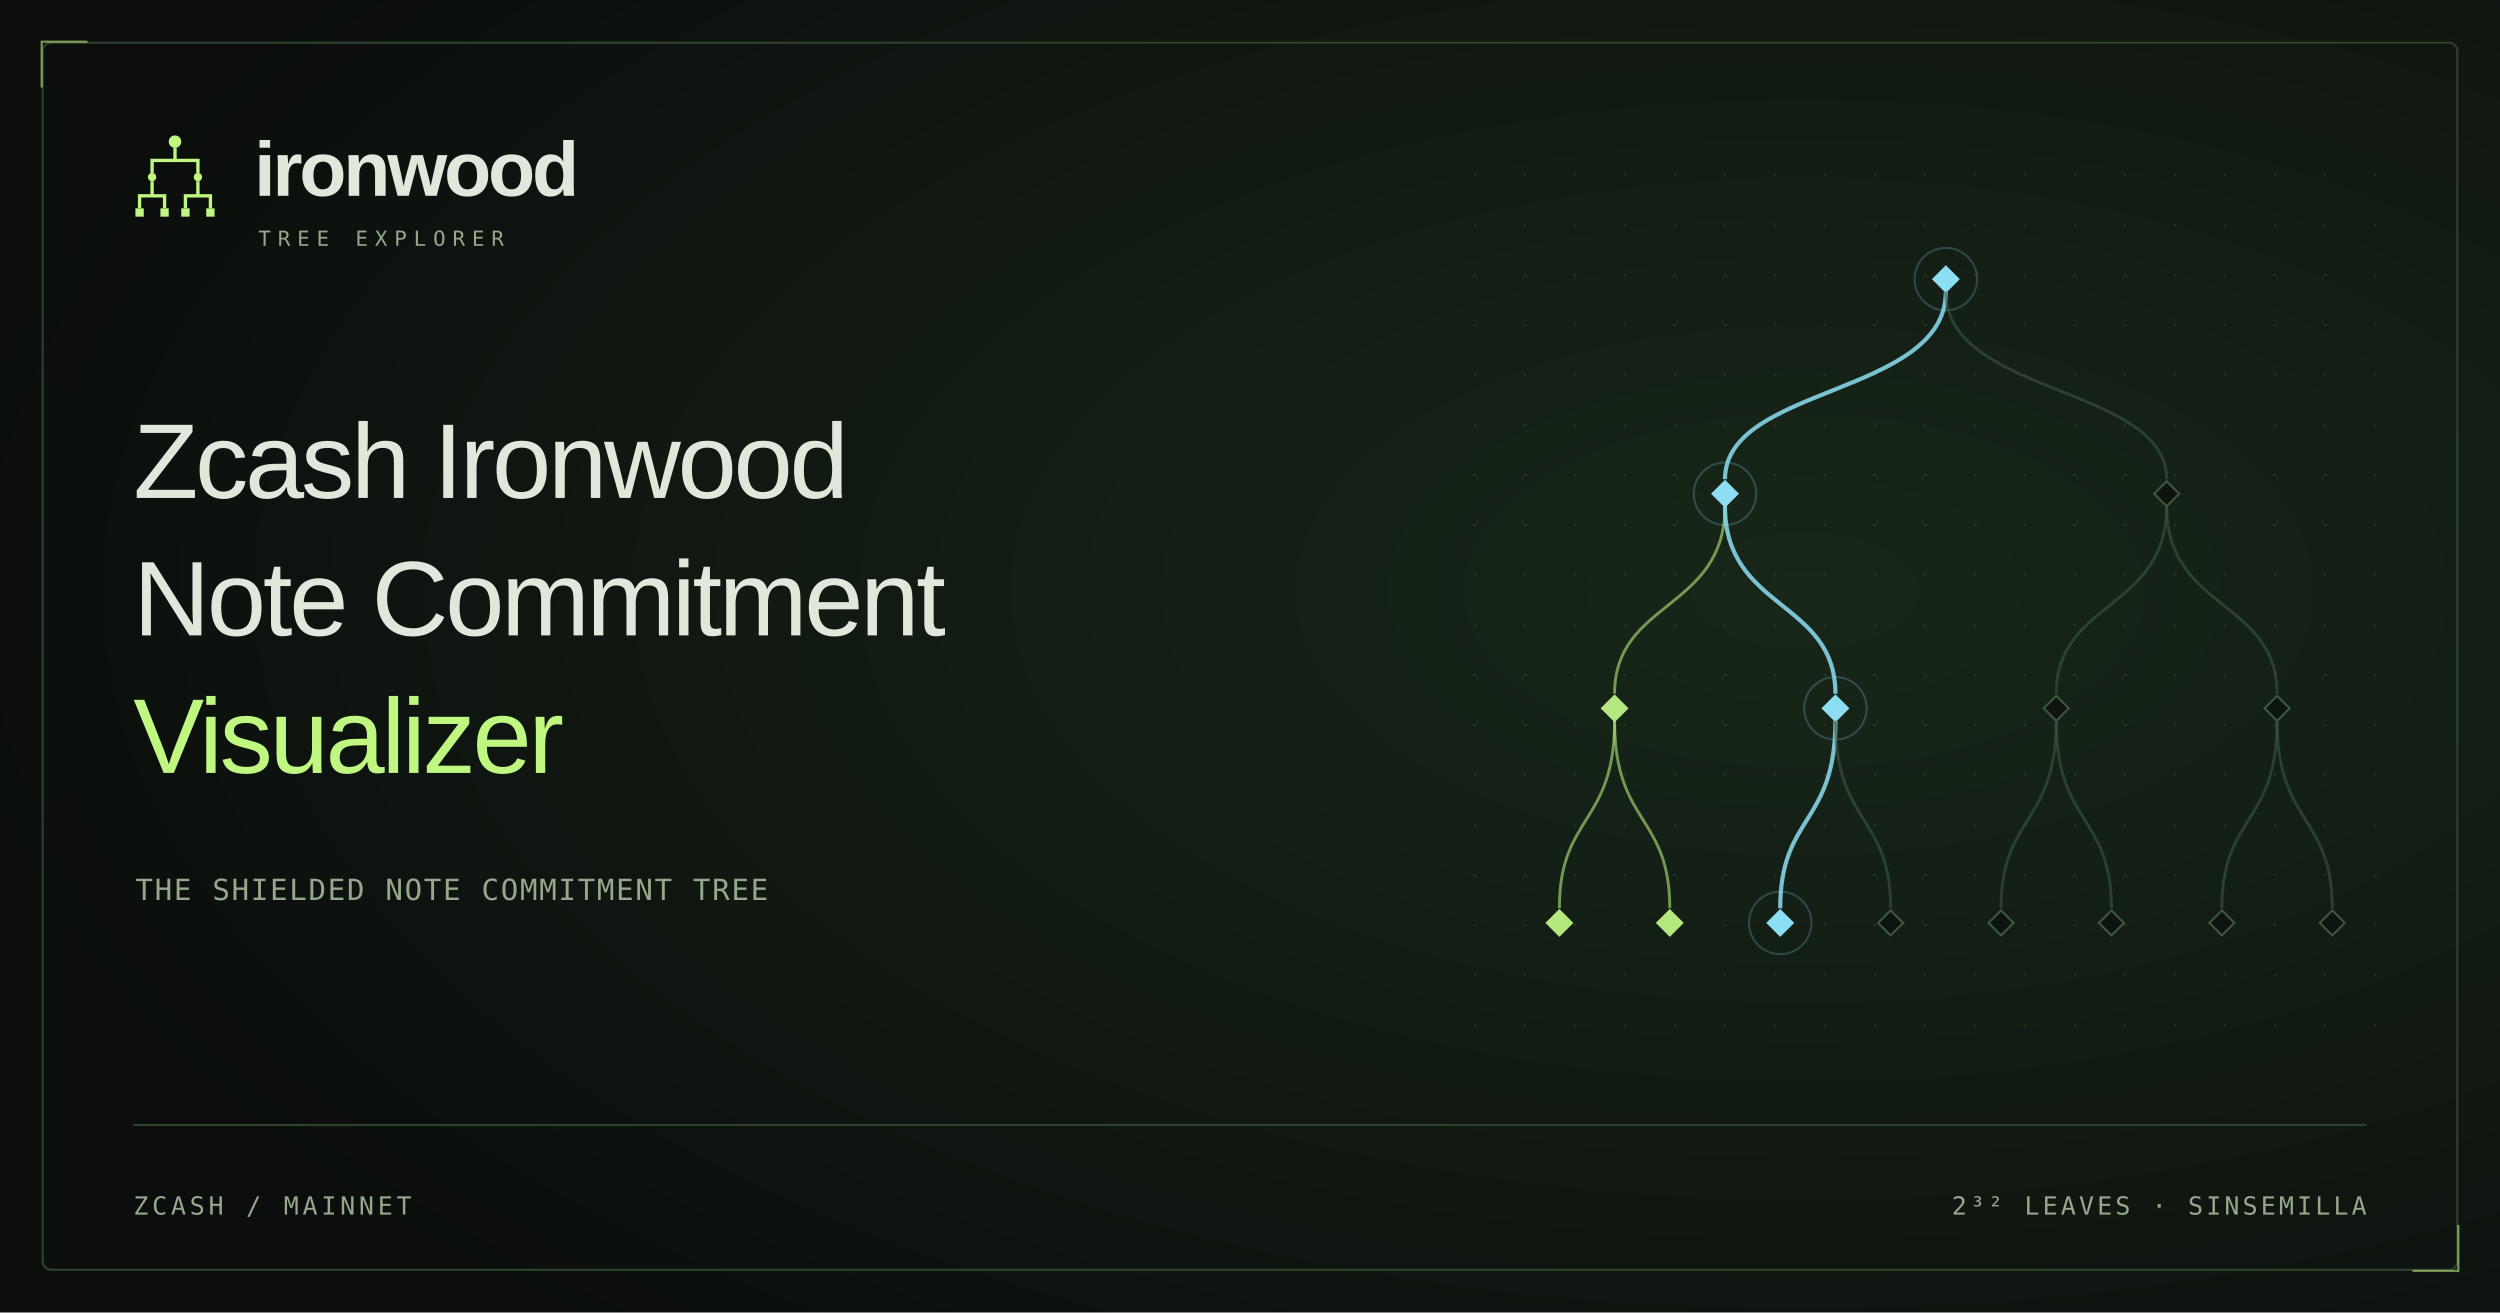
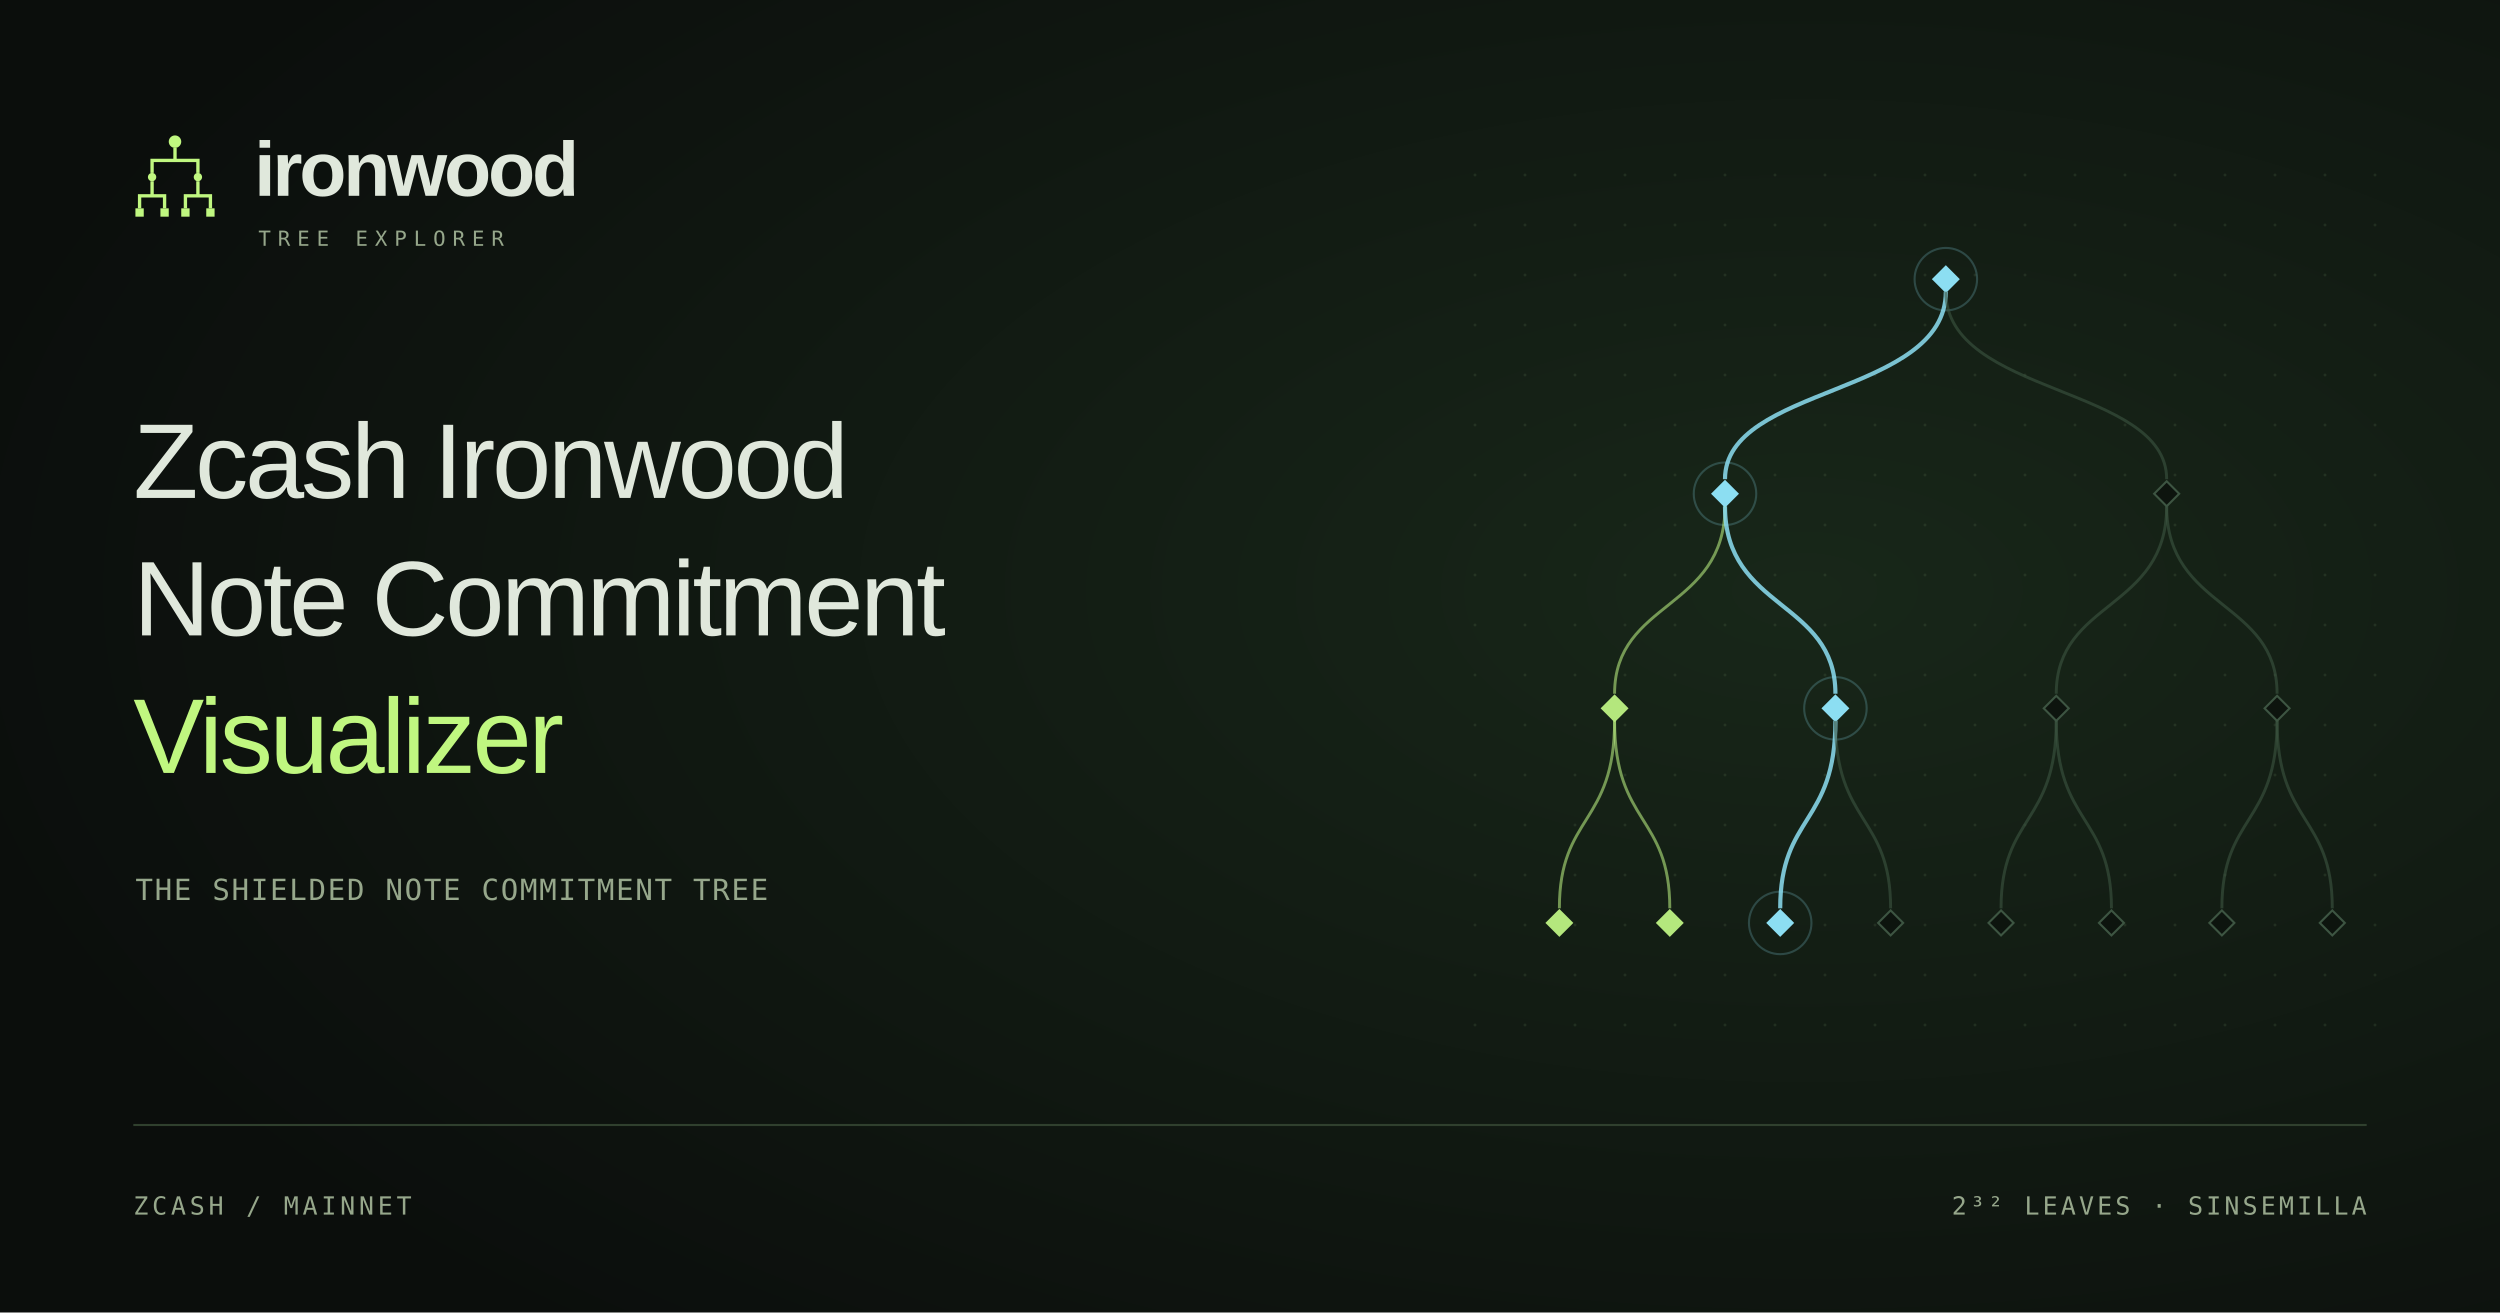
<svg xmlns="http://www.w3.org/2000/svg" width="1200" height="630" viewBox="0 0 1200 630">
  <defs>
    <radialGradient id="glow" cx="72%" cy="45%" r="75%">
      <stop stop-color="#182719" />
      <stop offset="1" stop-color="#0b0e0c" />
    </radialGradient>
    <pattern id="grid" width="24" height="24" patternUnits="userSpaceOnUse">
      <circle cx="12" cy="12" r=".7" fill="#749065" opacity=".16" />
    </pattern>
  </defs>
  <rect width="1200" height="630" fill="url(#glow)" />
  <rect x="690" y="80" width="465" height="425" fill="url(#grid)" />
-   <rect x="20.5" y="20.5" width="1159" height="589" rx="4" fill="none" stroke="#30402e" />
-   <path d="M20 42V20h22M1158 610h22v-22" fill="none" stroke="#b4e77d" stroke-opacity=".65" />
  <g transform="translate(64 64)" stroke="#c0f780" stroke-width="1.6" fill="none">
    <path d="M20 7v6M9 19v-6h22v6M9 23v7M3 36v-6h12v6M31 23v7M25 36v-6h12v6" />
    <g fill="#c0f780" stroke="none">
      <circle cx="20" cy="4" r="3" />
      <circle cx="9" cy="21" r="2" />
      <circle cx="31" cy="21" r="2" />
      <path d="M1 36h4v4H1ZM13 36h4v4h-4ZM23 36h4v4h-4ZM35 36h4v4h-4Z" />
    </g>
  </g>
  <g font-family="Arial, sans-serif">
    <text x="122" y="94" font-size="37" font-weight="600" letter-spacing="-1.5" fill="#e0e8dc">ironwood</text>
    <g font-size="51" font-weight="500" letter-spacing="-1.5" fill="#e0e8dc">
      <text x="64" y="239">Zcash Ironwood</text>
      <text x="64" y="305">Note Commitment</text>
      <text x="64" y="371" fill="#c0f780">Visualizer</text>
    </g>
  </g>
  <g font-family="Menlo, Consolas, monospace" fill="#96a78b">
    <text x="124" y="118" font-size="10" letter-spacing="3.3">TREE EXPLORER</text>
    <text x="65" y="432" font-size="14" letter-spacing=".8">THE SHIELDED NOTE COMMITMENT TREE</text>
    <text x="64" y="583" font-size="12" letter-spacing="1.8">ZCASH / MAINNET</text>
    <text x="1136" y="583" text-anchor="end" font-size="12" letter-spacing="1.5">2³² LEAVES · SINSEMILLA</text>
  </g>
  <path d="M64 540h1072" stroke="#30402e" />
  <g fill="none">
    <circle cx="934.0" cy="134" r="15" stroke="#8cdef2" stroke-opacity=".22" />
    <path d="M934.0 128l6 6-6 6-6-6Z" stroke="#8cdef2" fill="#8cdef2" />
    <path d="M934.0 140 C934.0 190 828.0 185 828.0 230" stroke="#8cdef2" stroke-opacity="0.85" stroke-width="2" />
    <circle cx="828.0" cy="237" r="15" stroke="#8cdef2" stroke-opacity=".22" />
    <path d="M828.0 231l6 6-6 6-6-6Z" stroke="#8cdef2" fill="#8cdef2" />
    <path d="M934.0 140 C934.0 190 1040.0 185 1040.0 230" stroke="#3d5542" stroke-opacity="0.6" stroke-width="1.4" />
    <path d="M1040.0 231l6 6-6 6-6-6Z" stroke="#3d5542" fill="#0d140e" />
    <path d="M828.0 243 C828.0 293 775.0 288 775.0 333" stroke="#b4e77d" stroke-opacity="0.6" stroke-width="1.4" />
    <path d="M775.0 334l6 6-6 6-6-6Z" stroke="#b4e77d" fill="#b4e77d" />
    <path d="M828.0 243 C828.0 293 881.0 288 881.0 333" stroke="#8cdef2" stroke-opacity="0.85" stroke-width="2" />
    <circle cx="881.0" cy="340" r="15" stroke="#8cdef2" stroke-opacity=".22" />
    <path d="M881.0 334l6 6-6 6-6-6Z" stroke="#8cdef2" fill="#8cdef2" />
    <path d="M1040.0 243 C1040.0 293 987.0 288 987.0 333" stroke="#3d5542" stroke-opacity="0.6" stroke-width="1.4" />
    <path d="M987.0 334l6 6-6 6-6-6Z" stroke="#3d5542" fill="#0d140e" />
    <path d="M1040.0 243 C1040.0 293 1093.0 288 1093.0 333" stroke="#3d5542" stroke-opacity="0.6" stroke-width="1.4" />
    <path d="M1093.0 334l6 6-6 6-6-6Z" stroke="#3d5542" fill="#0d140e" />
    <path d="M775.0 346 C775.0 396 748.5 391 748.5 436" stroke="#b4e77d" stroke-opacity="0.6" stroke-width="1.4" />
    <path d="M748.5 437l6 6-6 6-6-6Z" stroke="#b4e77d" fill="#b4e77d" />
    <path d="M775.0 346 C775.0 396 801.5 391 801.5 436" stroke="#b4e77d" stroke-opacity="0.6" stroke-width="1.4" />
    <path d="M801.5 437l6 6-6 6-6-6Z" stroke="#b4e77d" fill="#b4e77d" />
    <path d="M881.0 346 C881.0 396 854.5 391 854.5 436" stroke="#8cdef2" stroke-opacity="0.85" stroke-width="2" />
    <circle cx="854.5" cy="443" r="15" stroke="#8cdef2" stroke-opacity=".22" />
    <path d="M854.5 437l6 6-6 6-6-6Z" stroke="#8cdef2" fill="#8cdef2" />
    <path d="M881.0 346 C881.0 396 907.5 391 907.5 436" stroke="#3d5542" stroke-opacity="0.6" stroke-width="1.4" />
    <path d="M907.5 437l6 6-6 6-6-6Z" stroke="#3d5542" fill="#0d140e" />
    <path d="M987.0 346 C987.0 396 960.5 391 960.5 436" stroke="#3d5542" stroke-opacity="0.6" stroke-width="1.4" />
    <path d="M960.5 437l6 6-6 6-6-6Z" stroke="#3d5542" fill="#0d140e" />
    <path d="M987.0 346 C987.0 396 1013.5 391 1013.5 436" stroke="#3d5542" stroke-opacity="0.6" stroke-width="1.4" />
    <path d="M1013.5 437l6 6-6 6-6-6Z" stroke="#3d5542" fill="#0d140e" />
    <path d="M1093.0 346 C1093.0 396 1066.5 391 1066.5 436" stroke="#3d5542" stroke-opacity="0.6" stroke-width="1.4" />
    <path d="M1066.5 437l6 6-6 6-6-6Z" stroke="#3d5542" fill="#0d140e" />
    <path d="M1093.0 346 C1093.0 396 1119.5 391 1119.5 436" stroke="#3d5542" stroke-opacity="0.6" stroke-width="1.4" />
    <path d="M1119.5 437l6 6-6 6-6-6Z" stroke="#3d5542" fill="#0d140e" />
  </g>
</svg>
